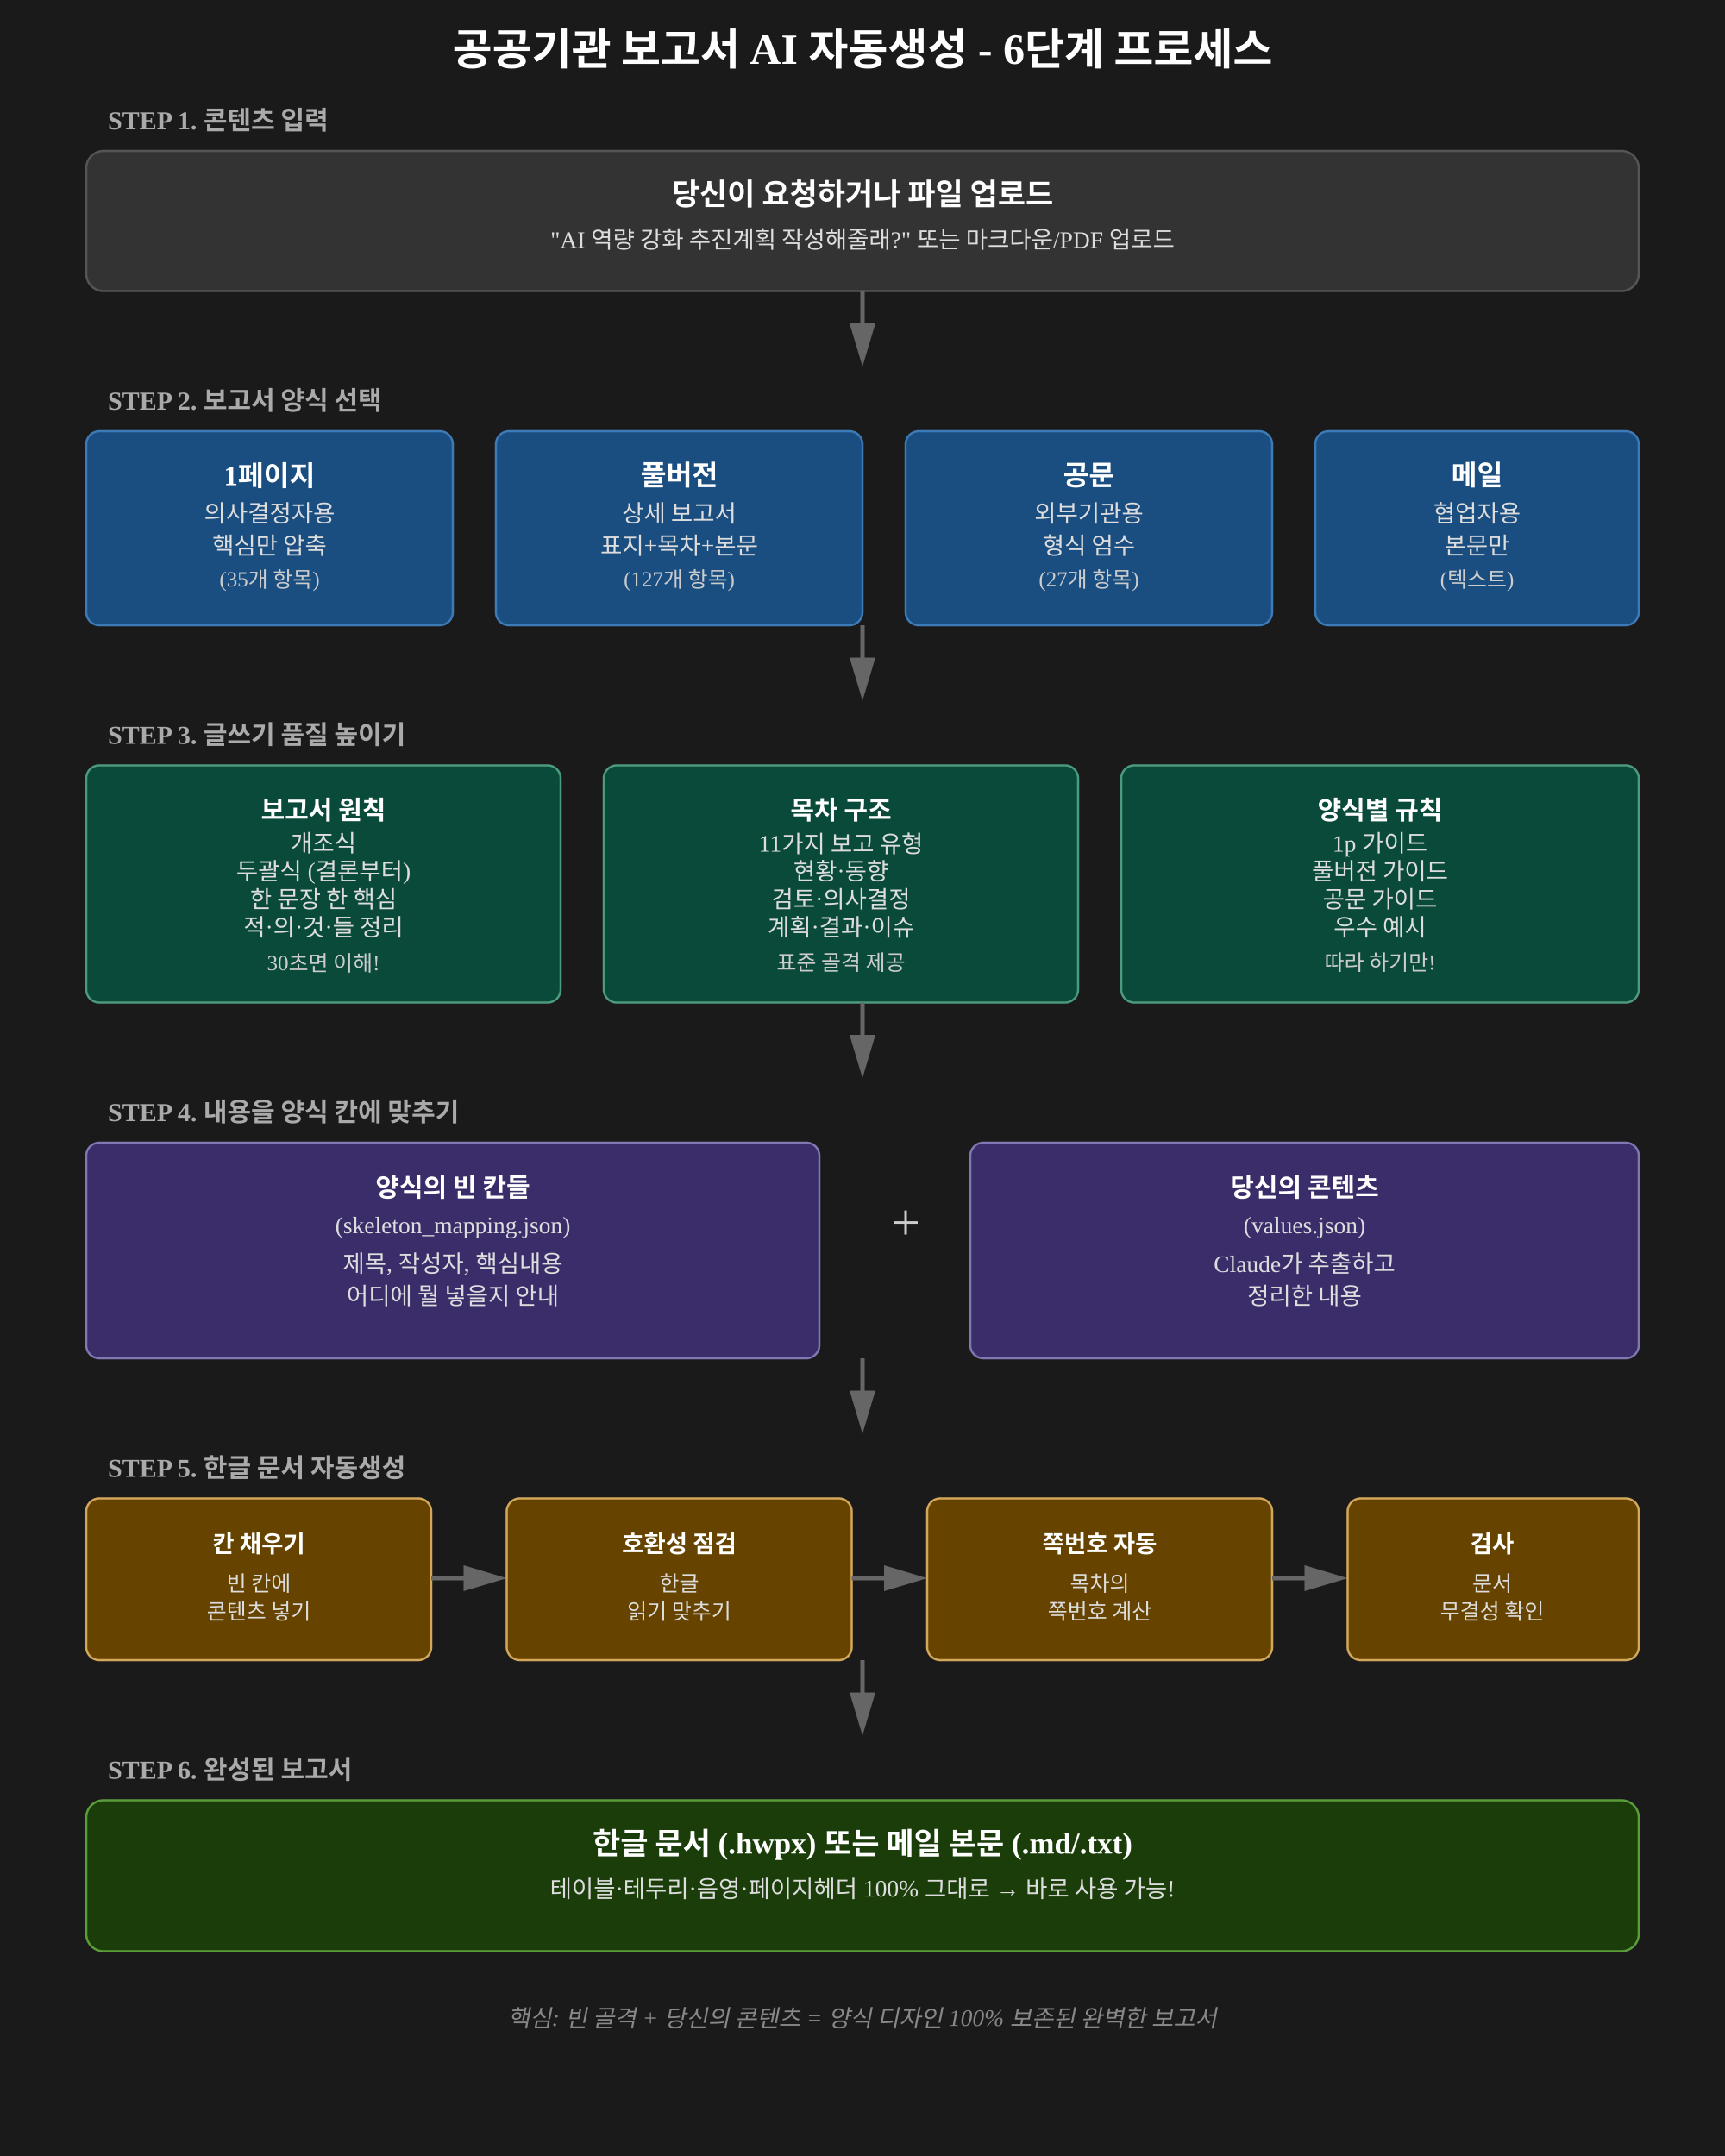
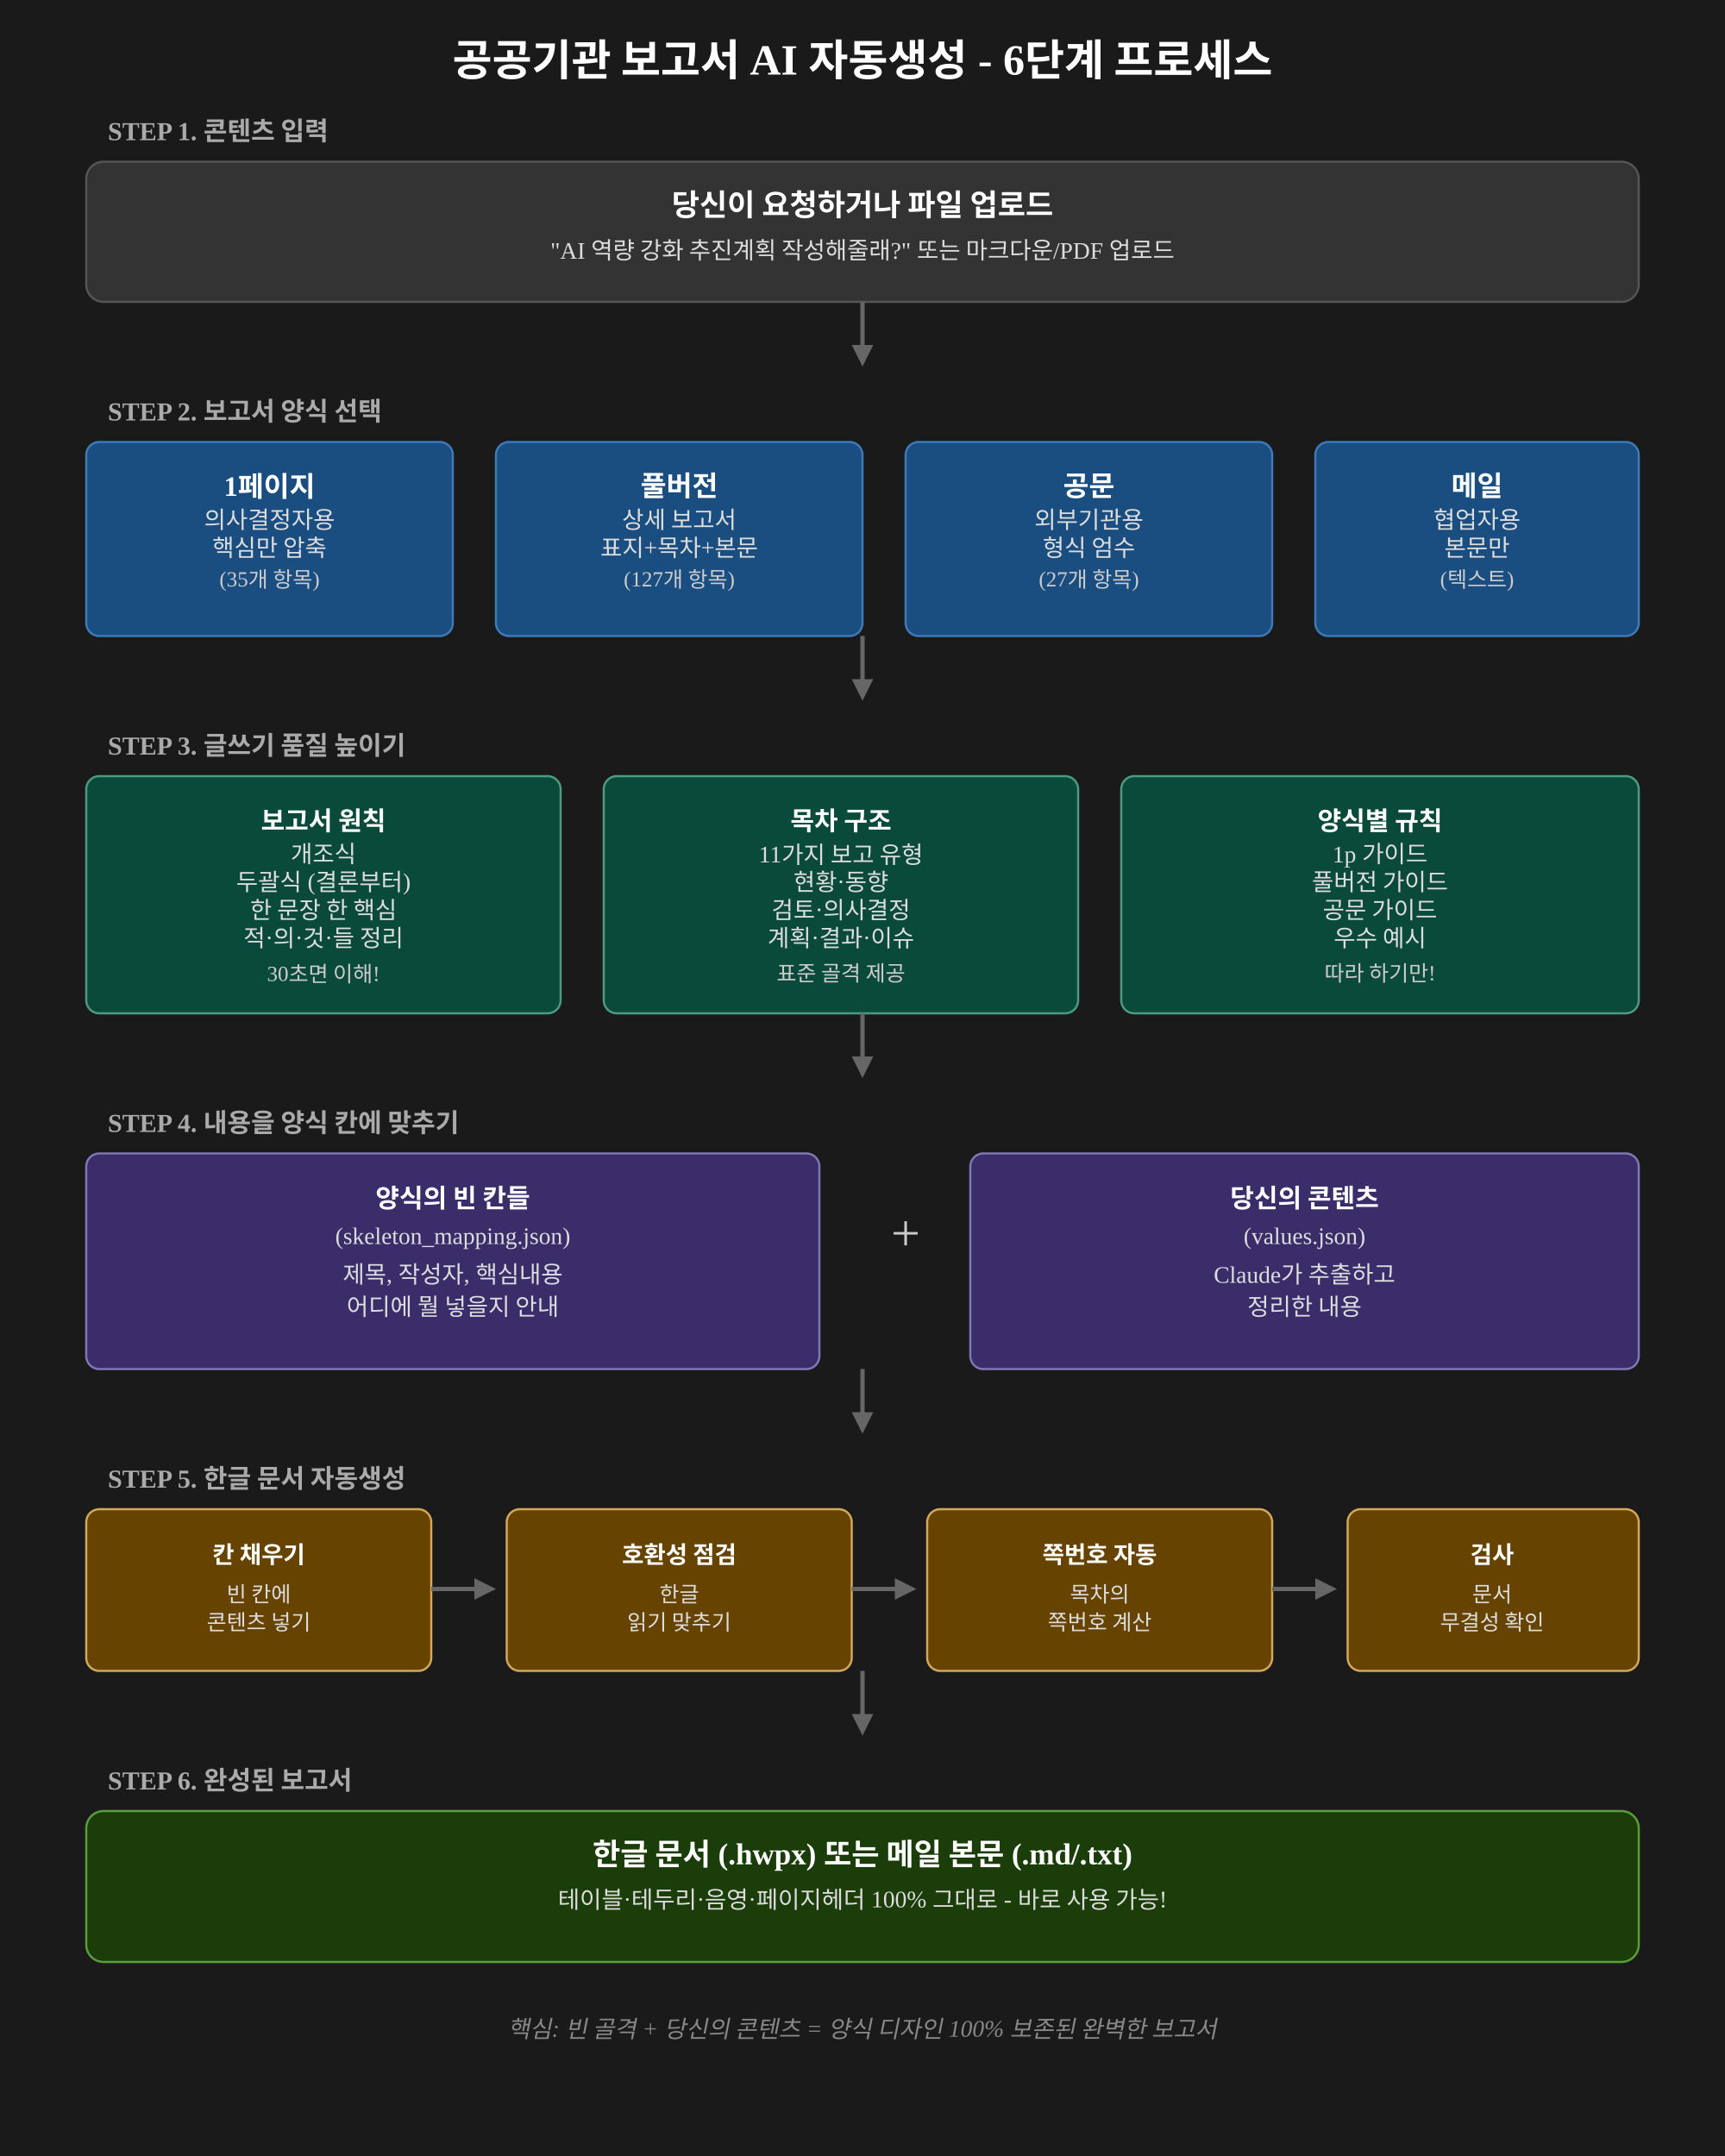
- <svg xmlns="http://www.w3.org/2000/svg" width="100%" viewBox="0 0 800 1000">
-   <defs>
-     <style>
-   body { background: #1a1a1a; }
-   .title { font-size: 20px; font-weight: bold; fill: #ffffff; text-anchor: middle; }
-   .step-label { font-size: 12px; font-weight: bold; fill: #aaaaaa; }
-   .box-title { font-size: 14px; font-weight: bold; fill: #ffffff; text-anchor: middle; }
-   .box-text { font-size: 11px; fill: #dddddd; text-anchor: middle; }
-   .small-text { font-size: 10px; fill: #cccccc; text-anchor: middle; }
- </style>
-   </defs>
+ <svg xmlns="http://www.w3.org/2000/svg" viewBox="0 0 800 1000" width="100%">
  <rect width="800" height="1000" fill="#1a1a1a" />
-   <text x="400" y="30" class="title">공공기관 보고서 AI 자동생성 - 6단계 프로세스</text>
-   <text x="50" y="60" class="step-label">STEP 1. 콘텐츠 입력</text>
-   <rect x="40" y="70" width="720" height="65" rx="8" fill="#333333" stroke="#555555" />
-   <text x="400" y="95" class="box-title">당신이 요청하거나 파일 업로드</text>
-   <text x="400" y="115" class="box-text">"AI 역량 강화 추진계획 작성해줄래?" 또는 마크다운/PDF 업로드</text>
-   <line x1="400" y1="135" x2="400" y2="160" stroke="#666666" stroke-width="2" marker-end="url(#arrowhead)" />
-   <defs>
-     <marker id="arrowhead" markerWidth="10" markerHeight="10" refX="5" refY="3" orient="auto">
-       <polygon points="0 0, 10 3, 0 6" fill="#666666" />
-     </marker>
-   </defs>
-   <text x="50" y="190" class="step-label">STEP 2. 보고서 양식 선택</text>
-   <rect x="40" y="200" width="170" height="90" rx="6" fill="#1a4d80" stroke="#3d7ab8" />
-   <text x="125" y="225" class="box-title" style="font-size: 13px;">1페이지</text>
-   <text x="125" y="242" class="box-text">의사결정자용</text>
-   <text x="125" y="257" class="box-text">핵심만 압축</text>
-   <text x="125" y="272" class="small-text">(35개 항목)</text>
-   <rect x="230" y="200" width="170" height="90" rx="6" fill="#1a4d80" stroke="#3d7ab8" />
-   <text x="315" y="225" class="box-title" style="font-size: 13px;">풀버전</text>
-   <text x="315" y="242" class="box-text">상세 보고서</text>
-   <text x="315" y="257" class="box-text">표지+목차+본문</text>
-   <text x="315" y="272" class="small-text">(127개 항목)</text>
-   <rect x="420" y="200" width="170" height="90" rx="6" fill="#1a4d80" stroke="#3d7ab8" />
-   <text x="505" y="225" class="box-title" style="font-size: 13px;">공문</text>
-   <text x="505" y="242" class="box-text">외부기관용</text>
-   <text x="505" y="257" class="box-text">형식 엄수</text>
-   <text x="505" y="272" class="small-text">(27개 항목)</text>
-   <rect x="610" y="200" width="150" height="90" rx="6" fill="#1a4d80" stroke="#3d7ab8" />
-   <text x="685" y="225" class="box-title" style="font-size: 13px;">메일</text>
-   <text x="685" y="242" class="box-text">협업자용</text>
-   <text x="685" y="257" class="box-text">본문만</text>
-   <text x="685" y="272" class="small-text">(텍스트)</text>
-   <line x1="400" y1="290" x2="400" y2="315" stroke="#666666" stroke-width="2" marker-end="url(#arrowhead)" />
-   <text x="50" y="345" class="step-label">STEP 3. 글쓰기 품질 높이기</text>
-   <rect x="40" y="355" width="220" height="110" rx="6" fill="#0a4a3a" stroke="#4d9b7f" />
-   <text x="150" y="380" class="box-title" style="font-size: 12px;">보고서 원칙</text>
-   <text x="150" y="395" class="box-text">개조식</text>
-   <text x="150" y="408" class="box-text">두괄식 (결론부터)</text>
-   <text x="150" y="421" class="box-text">한 문장 한 핵심</text>
-   <text x="150" y="434" class="box-text">적·의·것·들 정리</text>
-   <text x="150" y="450" class="small-text">30초면 이해!</text>
-   <rect x="280" y="355" width="220" height="110" rx="6" fill="#0a4a3a" stroke="#4d9b7f" />
-   <text x="390" y="380" class="box-title" style="font-size: 12px;">목차 구조</text>
-   <text x="390" y="395" class="box-text">11가지 보고 유형</text>
-   <text x="390" y="408" class="box-text">현황·동향</text>
-   <text x="390" y="421" class="box-text">검토·의사결정</text>
-   <text x="390" y="434" class="box-text">계획·결과·이슈</text>
-   <text x="390" y="450" class="small-text">표준 골격 제공</text>
-   <rect x="520" y="355" width="240" height="110" rx="6" fill="#0a4a3a" stroke="#4d9b7f" />
-   <text x="640" y="380" class="box-title" style="font-size: 12px;">양식별 규칙</text>
-   <text x="640" y="395" class="box-text">1p 가이드</text>
-   <text x="640" y="408" class="box-text">풀버전 가이드</text>
-   <text x="640" y="421" class="box-text">공문 가이드</text>
-   <text x="640" y="434" class="box-text">우수 예시</text>
-   <text x="640" y="450" class="small-text">따라 하기만!</text>
-   <line x1="400" y1="465" x2="400" y2="490" stroke="#666666" stroke-width="2" marker-end="url(#arrowhead)" />
-   <text x="50" y="520" class="step-label">STEP 4. 내용을 양식 칸에 맞추기</text>
-   <rect x="40" y="530" width="340" height="100" rx="6" fill="#3a2d6a" stroke="#7f78b3" />
-   <text x="210" y="555" class="box-title" style="font-size: 12px;">양식의 빈 칸들</text>
-   <text x="210" y="572" class="box-text">(skeleton_mapping.json)</text>
-   <text x="210" y="590" class="box-text">제목, 작성자, 핵심내용</text>
-   <text x="210" y="605" class="box-text">어디에 뭘 넣을지 안내</text>
-   <text x="420" y="575" style="font-size: 24px; text-anchor: middle; fill: #cccccc;">+</text>
-   <rect x="450" y="530" width="310" height="100" rx="6" fill="#3a2d6a" stroke="#7f78b3" />
-   <text x="605" y="555" class="box-title" style="font-size: 12px;">당신의 콘텐츠</text>
-   <text x="605" y="572" class="box-text">(values.json)</text>
-   <text x="605" y="590" class="box-text">Claude가 추출하고</text>
-   <text x="605" y="605" class="box-text">정리한 내용</text>
-   <line x1="400" y1="630" x2="400" y2="655" stroke="#666666" stroke-width="2" marker-end="url(#arrowhead)" />
-   <text x="50" y="685" class="step-label">STEP 5. 한글 문서 자동생성</text>
-   <rect x="40" y="695" width="160" height="75" rx="6" fill="#664400" stroke="#d4a85a" />
-   <text x="120" y="720" class="box-title" style="font-size: 11px;">칸 채우기</text>
-   <text x="120" y="738" class="box-text" style="font-size: 10px;">빈 칸에</text>
-   <text x="120" y="751" class="box-text" style="font-size: 10px;">콘텐츠 넣기</text>
-   <line x1="200" y1="732" x2="225" y2="732" stroke="#666666" stroke-width="2" marker-end="url(#arrowhead)" />
-   <rect x="235" y="695" width="160" height="75" rx="6" fill="#664400" stroke="#d4a85a" />
-   <text x="315" y="720" class="box-title" style="font-size: 11px;">호환성 점검</text>
-   <text x="315" y="738" class="box-text" style="font-size: 10px;">한글</text>
-   <text x="315" y="751" class="box-text" style="font-size: 10px;">읽기 맞추기</text>
-   <line x1="395" y1="732" x2="420" y2="732" stroke="#666666" stroke-width="2" marker-end="url(#arrowhead)" />
-   <rect x="430" y="695" width="160" height="75" rx="6" fill="#664400" stroke="#d4a85a" />
-   <text x="510" y="720" class="box-title" style="font-size: 11px;">쪽번호 자동</text>
-   <text x="510" y="738" class="box-text" style="font-size: 10px;">목차의</text>
-   <text x="510" y="751" class="box-text" style="font-size: 10px;">쪽번호 계산</text>
-   <line x1="590" y1="732" x2="615" y2="732" stroke="#666666" stroke-width="2" marker-end="url(#arrowhead)" />
-   <rect x="625" y="695" width="135" height="75" rx="6" fill="#664400" stroke="#d4a85a" />
-   <text x="692" y="720" class="box-title" style="font-size: 11px;">검사</text>
-   <text x="692" y="738" class="box-text" style="font-size: 10px;">문서</text>
-   <text x="692" y="751" class="box-text" style="font-size: 10px;">무결성 확인</text>
-   <line x1="400" y1="770" x2="400" y2="795" stroke="#666666" stroke-width="2" marker-end="url(#arrowhead)" />
-   <text x="50" y="825" class="step-label">STEP 6. 완성된 보고서</text>
-   <rect x="40" y="835" width="720" height="70" rx="8" fill="#1a3d0a" stroke="#5a9e3a" />
-   <text x="400" y="860" class="box-title">한글 문서 (.hwpx) 또는 메일 본문 (.md/.txt)</text>
-   <text x="400" y="880" class="box-text">테이블·테두리·음영·페이지헤더 100% 그대로 → 바로 사용 가능!</text>
-   <text x="400" y="940" style="font-size: 11px; fill: #888888; text-anchor: middle; font-style: italic;">핵심: 빈 골격 + 당신의 콘텐츠 = 양식 디자인 100% 보존된 완벽한 보고서</text>
+   <text x="400" y="35" font-size="20" font-weight="bold" fill="white" text-anchor="middle">공공기관 보고서 AI 자동생성 - 6단계 프로세스</text>
+   <text x="50" y="65" font-size="12" font-weight="bold" fill="#aaaaaa">STEP 1. 콘텐츠 입력</text>
+   <rect x="40" y="75" width="720" height="65" rx="8" fill="#333333" stroke="#555555" stroke-width="1" />
+   <text x="400" y="100" font-size="14" font-weight="bold" fill="white" text-anchor="middle">당신이 요청하거나 파일 업로드</text>
+   <text x="400" y="120" font-size="11" fill="#dddddd" text-anchor="middle">"AI 역량 강화 추진계획 작성해줄래?" 또는 마크다운/PDF 업로드</text>
+   <line x1="400" y1="140" x2="400" y2="165" stroke="#666666" stroke-width="2" />
+   <polygon points="400,170 395,160 405,160" fill="#666666" />
+   <text x="50" y="195" font-size="12" font-weight="bold" fill="#aaaaaa">STEP 2. 보고서 양식 선택</text>
+   <rect x="40" y="205" width="170" height="90" rx="6" fill="#1a4d80" stroke="#3d7ab8" stroke-width="1" />
+   <text x="125" y="230" font-size="13" font-weight="bold" fill="white" text-anchor="middle">1페이지</text>
+   <text x="125" y="245" font-size="11" fill="#dddddd" text-anchor="middle">의사결정자용</text>
+   <text x="125" y="258" font-size="11" fill="#dddddd" text-anchor="middle">핵심만 압축</text>
+   <text x="125" y="272" font-size="10" fill="#cccccc" text-anchor="middle">(35개 항목)</text>
+   <rect x="230" y="205" width="170" height="90" rx="6" fill="#1a4d80" stroke="#3d7ab8" stroke-width="1" />
+   <text x="315" y="230" font-size="13" font-weight="bold" fill="white" text-anchor="middle">풀버전</text>
+   <text x="315" y="245" font-size="11" fill="#dddddd" text-anchor="middle">상세 보고서</text>
+   <text x="315" y="258" font-size="11" fill="#dddddd" text-anchor="middle">표지+목차+본문</text>
+   <text x="315" y="272" font-size="10" fill="#cccccc" text-anchor="middle">(127개 항목)</text>
+   <rect x="420" y="205" width="170" height="90" rx="6" fill="#1a4d80" stroke="#3d7ab8" stroke-width="1" />
+   <text x="505" y="230" font-size="13" font-weight="bold" fill="white" text-anchor="middle">공문</text>
+   <text x="505" y="245" font-size="11" fill="#dddddd" text-anchor="middle">외부기관용</text>
+   <text x="505" y="258" font-size="11" fill="#dddddd" text-anchor="middle">형식 엄수</text>
+   <text x="505" y="272" font-size="10" fill="#cccccc" text-anchor="middle">(27개 항목)</text>
+   <rect x="610" y="205" width="150" height="90" rx="6" fill="#1a4d80" stroke="#3d7ab8" stroke-width="1" />
+   <text x="685" y="230" font-size="13" font-weight="bold" fill="white" text-anchor="middle">메일</text>
+   <text x="685" y="245" font-size="11" fill="#dddddd" text-anchor="middle">협업자용</text>
+   <text x="685" y="258" font-size="11" fill="#dddddd" text-anchor="middle">본문만</text>
+   <text x="685" y="272" font-size="10" fill="#cccccc" text-anchor="middle">(텍스트)</text>
+   <line x1="400" y1="295" x2="400" y2="320" stroke="#666666" stroke-width="2" />
+   <polygon points="400,325 395,315 405,315" fill="#666666" />
+   <text x="50" y="350" font-size="12" font-weight="bold" fill="#aaaaaa">STEP 3. 글쓰기 품질 높이기</text>
+   <rect x="40" y="360" width="220" height="110" rx="6" fill="#0a4a3a" stroke="#4d9b7f" stroke-width="1" />
+   <text x="150" y="385" font-size="12" font-weight="bold" fill="white" text-anchor="middle">보고서 원칙</text>
+   <text x="150" y="400" font-size="11" fill="#dddddd" text-anchor="middle">개조식</text>
+   <text x="150" y="413" font-size="11" fill="#dddddd" text-anchor="middle">두괄식 (결론부터)</text>
+   <text x="150" y="426" font-size="11" fill="#dddddd" text-anchor="middle">한 문장 한 핵심</text>
+   <text x="150" y="439" font-size="11" fill="#dddddd" text-anchor="middle">적·의·것·들 정리</text>
+   <text x="150" y="455" font-size="10" fill="#cccccc" text-anchor="middle">30초면 이해!</text>
+   <rect x="280" y="360" width="220" height="110" rx="6" fill="#0a4a3a" stroke="#4d9b7f" stroke-width="1" />
+   <text x="390" y="385" font-size="12" font-weight="bold" fill="white" text-anchor="middle">목차 구조</text>
+   <text x="390" y="400" font-size="11" fill="#dddddd" text-anchor="middle">11가지 보고 유형</text>
+   <text x="390" y="413" font-size="11" fill="#dddddd" text-anchor="middle">현황·동향</text>
+   <text x="390" y="426" font-size="11" fill="#dddddd" text-anchor="middle">검토·의사결정</text>
+   <text x="390" y="439" font-size="11" fill="#dddddd" text-anchor="middle">계획·결과·이슈</text>
+   <text x="390" y="455" font-size="10" fill="#cccccc" text-anchor="middle">표준 골격 제공</text>
+   <rect x="520" y="360" width="240" height="110" rx="6" fill="#0a4a3a" stroke="#4d9b7f" stroke-width="1" />
+   <text x="640" y="385" font-size="12" font-weight="bold" fill="white" text-anchor="middle">양식별 규칙</text>
+   <text x="640" y="400" font-size="11" fill="#dddddd" text-anchor="middle">1p 가이드</text>
+   <text x="640" y="413" font-size="11" fill="#dddddd" text-anchor="middle">풀버전 가이드</text>
+   <text x="640" y="426" font-size="11" fill="#dddddd" text-anchor="middle">공문 가이드</text>
+   <text x="640" y="439" font-size="11" fill="#dddddd" text-anchor="middle">우수 예시</text>
+   <text x="640" y="455" font-size="10" fill="#cccccc" text-anchor="middle">따라 하기만!</text>
+   <line x1="400" y1="470" x2="400" y2="495" stroke="#666666" stroke-width="2" />
+   <polygon points="400,500 395,490 405,490" fill="#666666" />
+   <text x="50" y="525" font-size="12" font-weight="bold" fill="#aaaaaa">STEP 4. 내용을 양식 칸에 맞추기</text>
+   <rect x="40" y="535" width="340" height="100" rx="6" fill="#3a2d6a" stroke="#7f78b3" stroke-width="1" />
+   <text x="210" y="560" font-size="12" font-weight="bold" fill="white" text-anchor="middle">양식의 빈 칸들</text>
+   <text x="210" y="577" font-size="11" fill="#dddddd" text-anchor="middle">(skeleton_mapping.json)</text>
+   <text x="210" y="595" font-size="11" fill="#dddddd" text-anchor="middle">제목, 작성자, 핵심내용</text>
+   <text x="210" y="610" font-size="11" fill="#dddddd" text-anchor="middle">어디에 뭘 넣을지 안내</text>
+   <text x="420" y="580" font-size="24" fill="#cccccc" text-anchor="middle">+</text>
+   <rect x="450" y="535" width="310" height="100" rx="6" fill="#3a2d6a" stroke="#7f78b3" stroke-width="1" />
+   <text x="605" y="560" font-size="12" font-weight="bold" fill="white" text-anchor="middle">당신의 콘텐츠</text>
+   <text x="605" y="577" font-size="11" fill="#dddddd" text-anchor="middle">(values.json)</text>
+   <text x="605" y="595" font-size="11" fill="#dddddd" text-anchor="middle">Claude가 추출하고</text>
+   <text x="605" y="610" font-size="11" fill="#dddddd" text-anchor="middle">정리한 내용</text>
+   <line x1="400" y1="635" x2="400" y2="660" stroke="#666666" stroke-width="2" />
+   <polygon points="400,665 395,655 405,655" fill="#666666" />
+   <text x="50" y="690" font-size="12" font-weight="bold" fill="#aaaaaa">STEP 5. 한글 문서 자동생성</text>
+   <rect x="40" y="700" width="160" height="75" rx="6" fill="#664400" stroke="#d4a85a" stroke-width="1" />
+   <text x="120" y="725" font-size="11" font-weight="bold" fill="white" text-anchor="middle">칸 채우기</text>
+   <text x="120" y="743" font-size="10" fill="#dddddd" text-anchor="middle">빈 칸에</text>
+   <text x="120" y="756" font-size="10" fill="#dddddd" text-anchor="middle">콘텐츠 넣기</text>
+   <line x1="200" y1="737" x2="225" y2="737" stroke="#666666" stroke-width="2" />
+   <polygon points="230,737 220,732 220,742" fill="#666666" />
+   <rect x="235" y="700" width="160" height="75" rx="6" fill="#664400" stroke="#d4a85a" stroke-width="1" />
+   <text x="315" y="725" font-size="11" font-weight="bold" fill="white" text-anchor="middle">호환성 점검</text>
+   <text x="315" y="743" font-size="10" fill="#dddddd" text-anchor="middle">한글</text>
+   <text x="315" y="756" font-size="10" fill="#dddddd" text-anchor="middle">읽기 맞추기</text>
+   <line x1="395" y1="737" x2="420" y2="737" stroke="#666666" stroke-width="2" />
+   <polygon points="425,737 415,732 415,742" fill="#666666" />
+   <rect x="430" y="700" width="160" height="75" rx="6" fill="#664400" stroke="#d4a85a" stroke-width="1" />
+   <text x="510" y="725" font-size="11" font-weight="bold" fill="white" text-anchor="middle">쪽번호 자동</text>
+   <text x="510" y="743" font-size="10" fill="#dddddd" text-anchor="middle">목차의</text>
+   <text x="510" y="756" font-size="10" fill="#dddddd" text-anchor="middle">쪽번호 계산</text>
+   <line x1="590" y1="737" x2="615" y2="737" stroke="#666666" stroke-width="2" />
+   <polygon points="620,737 610,732 610,742" fill="#666666" />
+   <rect x="625" y="700" width="135" height="75" rx="6" fill="#664400" stroke="#d4a85a" stroke-width="1" />
+   <text x="692" y="725" font-size="11" font-weight="bold" fill="white" text-anchor="middle">검사</text>
+   <text x="692" y="743" font-size="10" fill="#dddddd" text-anchor="middle">문서</text>
+   <text x="692" y="756" font-size="10" fill="#dddddd" text-anchor="middle">무결성 확인</text>
+   <line x1="400" y1="775" x2="400" y2="800" stroke="#666666" stroke-width="2" />
+   <polygon points="400,805 395,795 405,795" fill="#666666" />
+   <text x="50" y="830" font-size="12" font-weight="bold" fill="#aaaaaa">STEP 6. 완성된 보고서</text>
+   <rect x="40" y="840" width="720" height="70" rx="8" fill="#1a3d0a" stroke="#5a9e3a" stroke-width="1" />
+   <text x="400" y="865" font-size="14" font-weight="bold" fill="white" text-anchor="middle">한글 문서 (.hwpx) 또는 메일 본문 (.md/.txt)</text>
+   <text x="400" y="885" font-size="11" fill="#dddddd" text-anchor="middle">테이블·테두리·음영·페이지헤더 100% 그대로 - 바로 사용 가능!</text>
+   <text x="400" y="945" font-size="11" fill="#888888" text-anchor="middle" font-style="italic">핵심: 빈 골격 + 당신의 콘텐츠 = 양식 디자인 100% 보존된 완벽한 보고서</text>
</svg>
